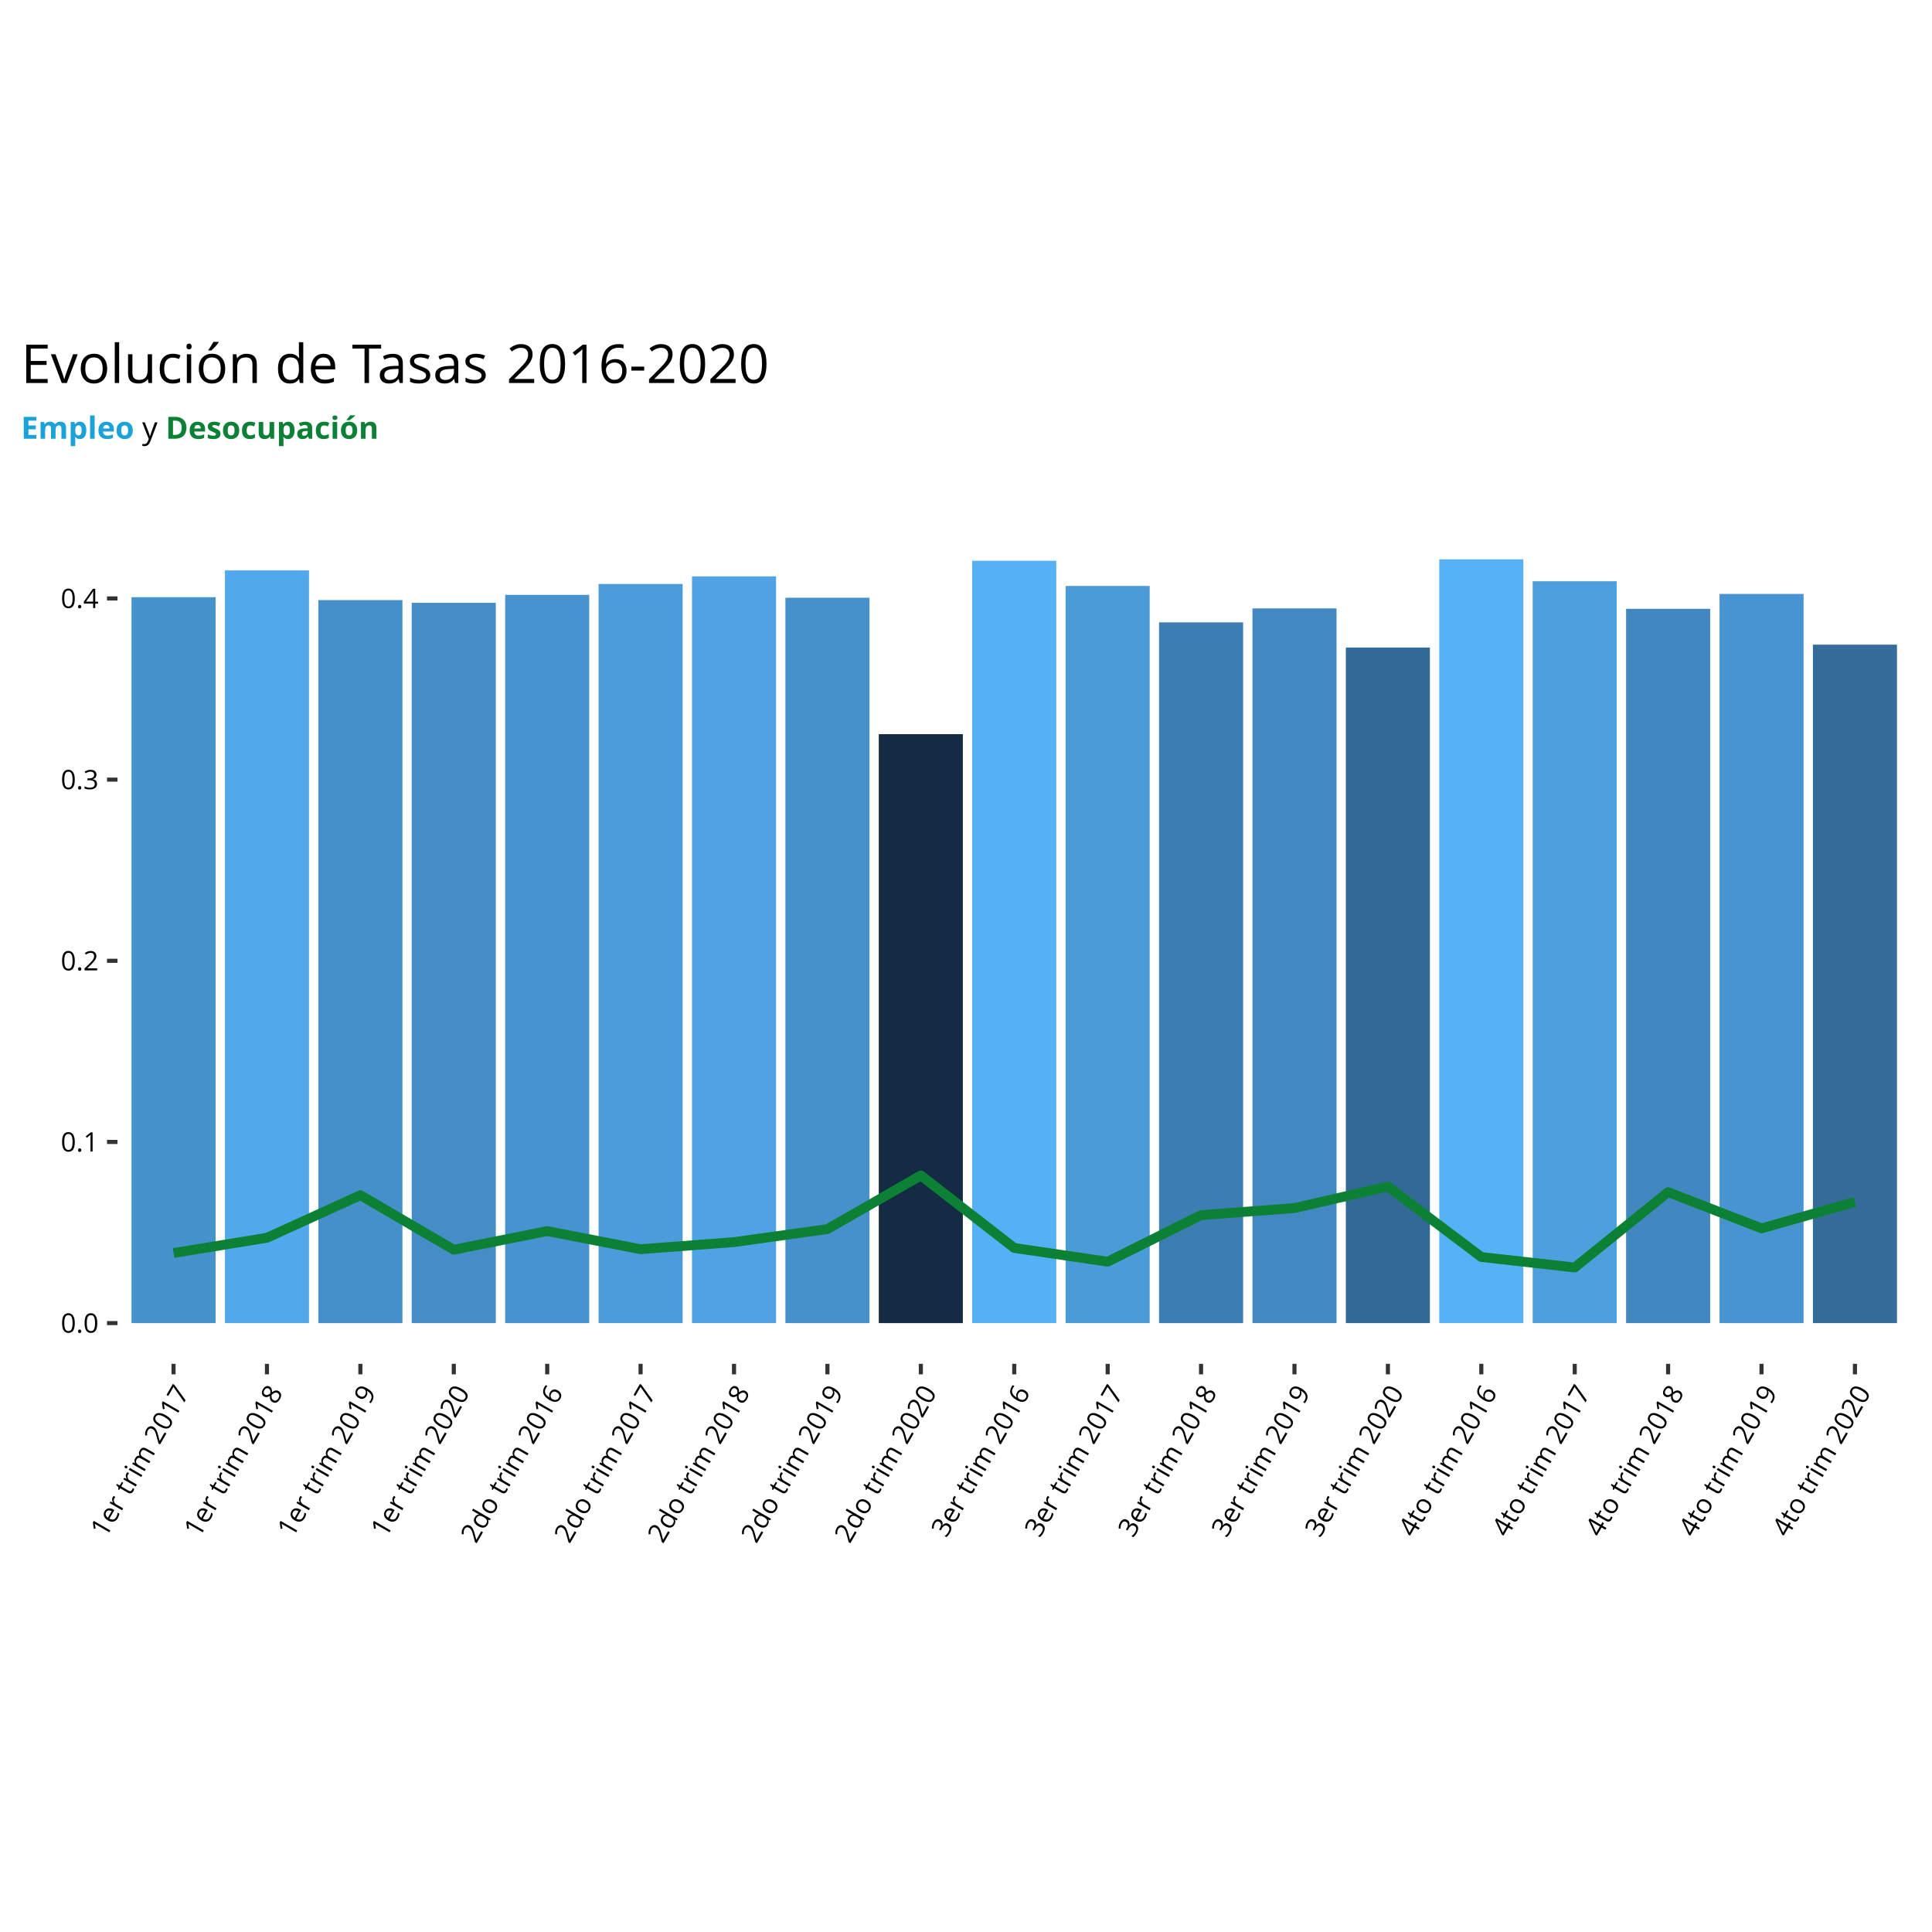
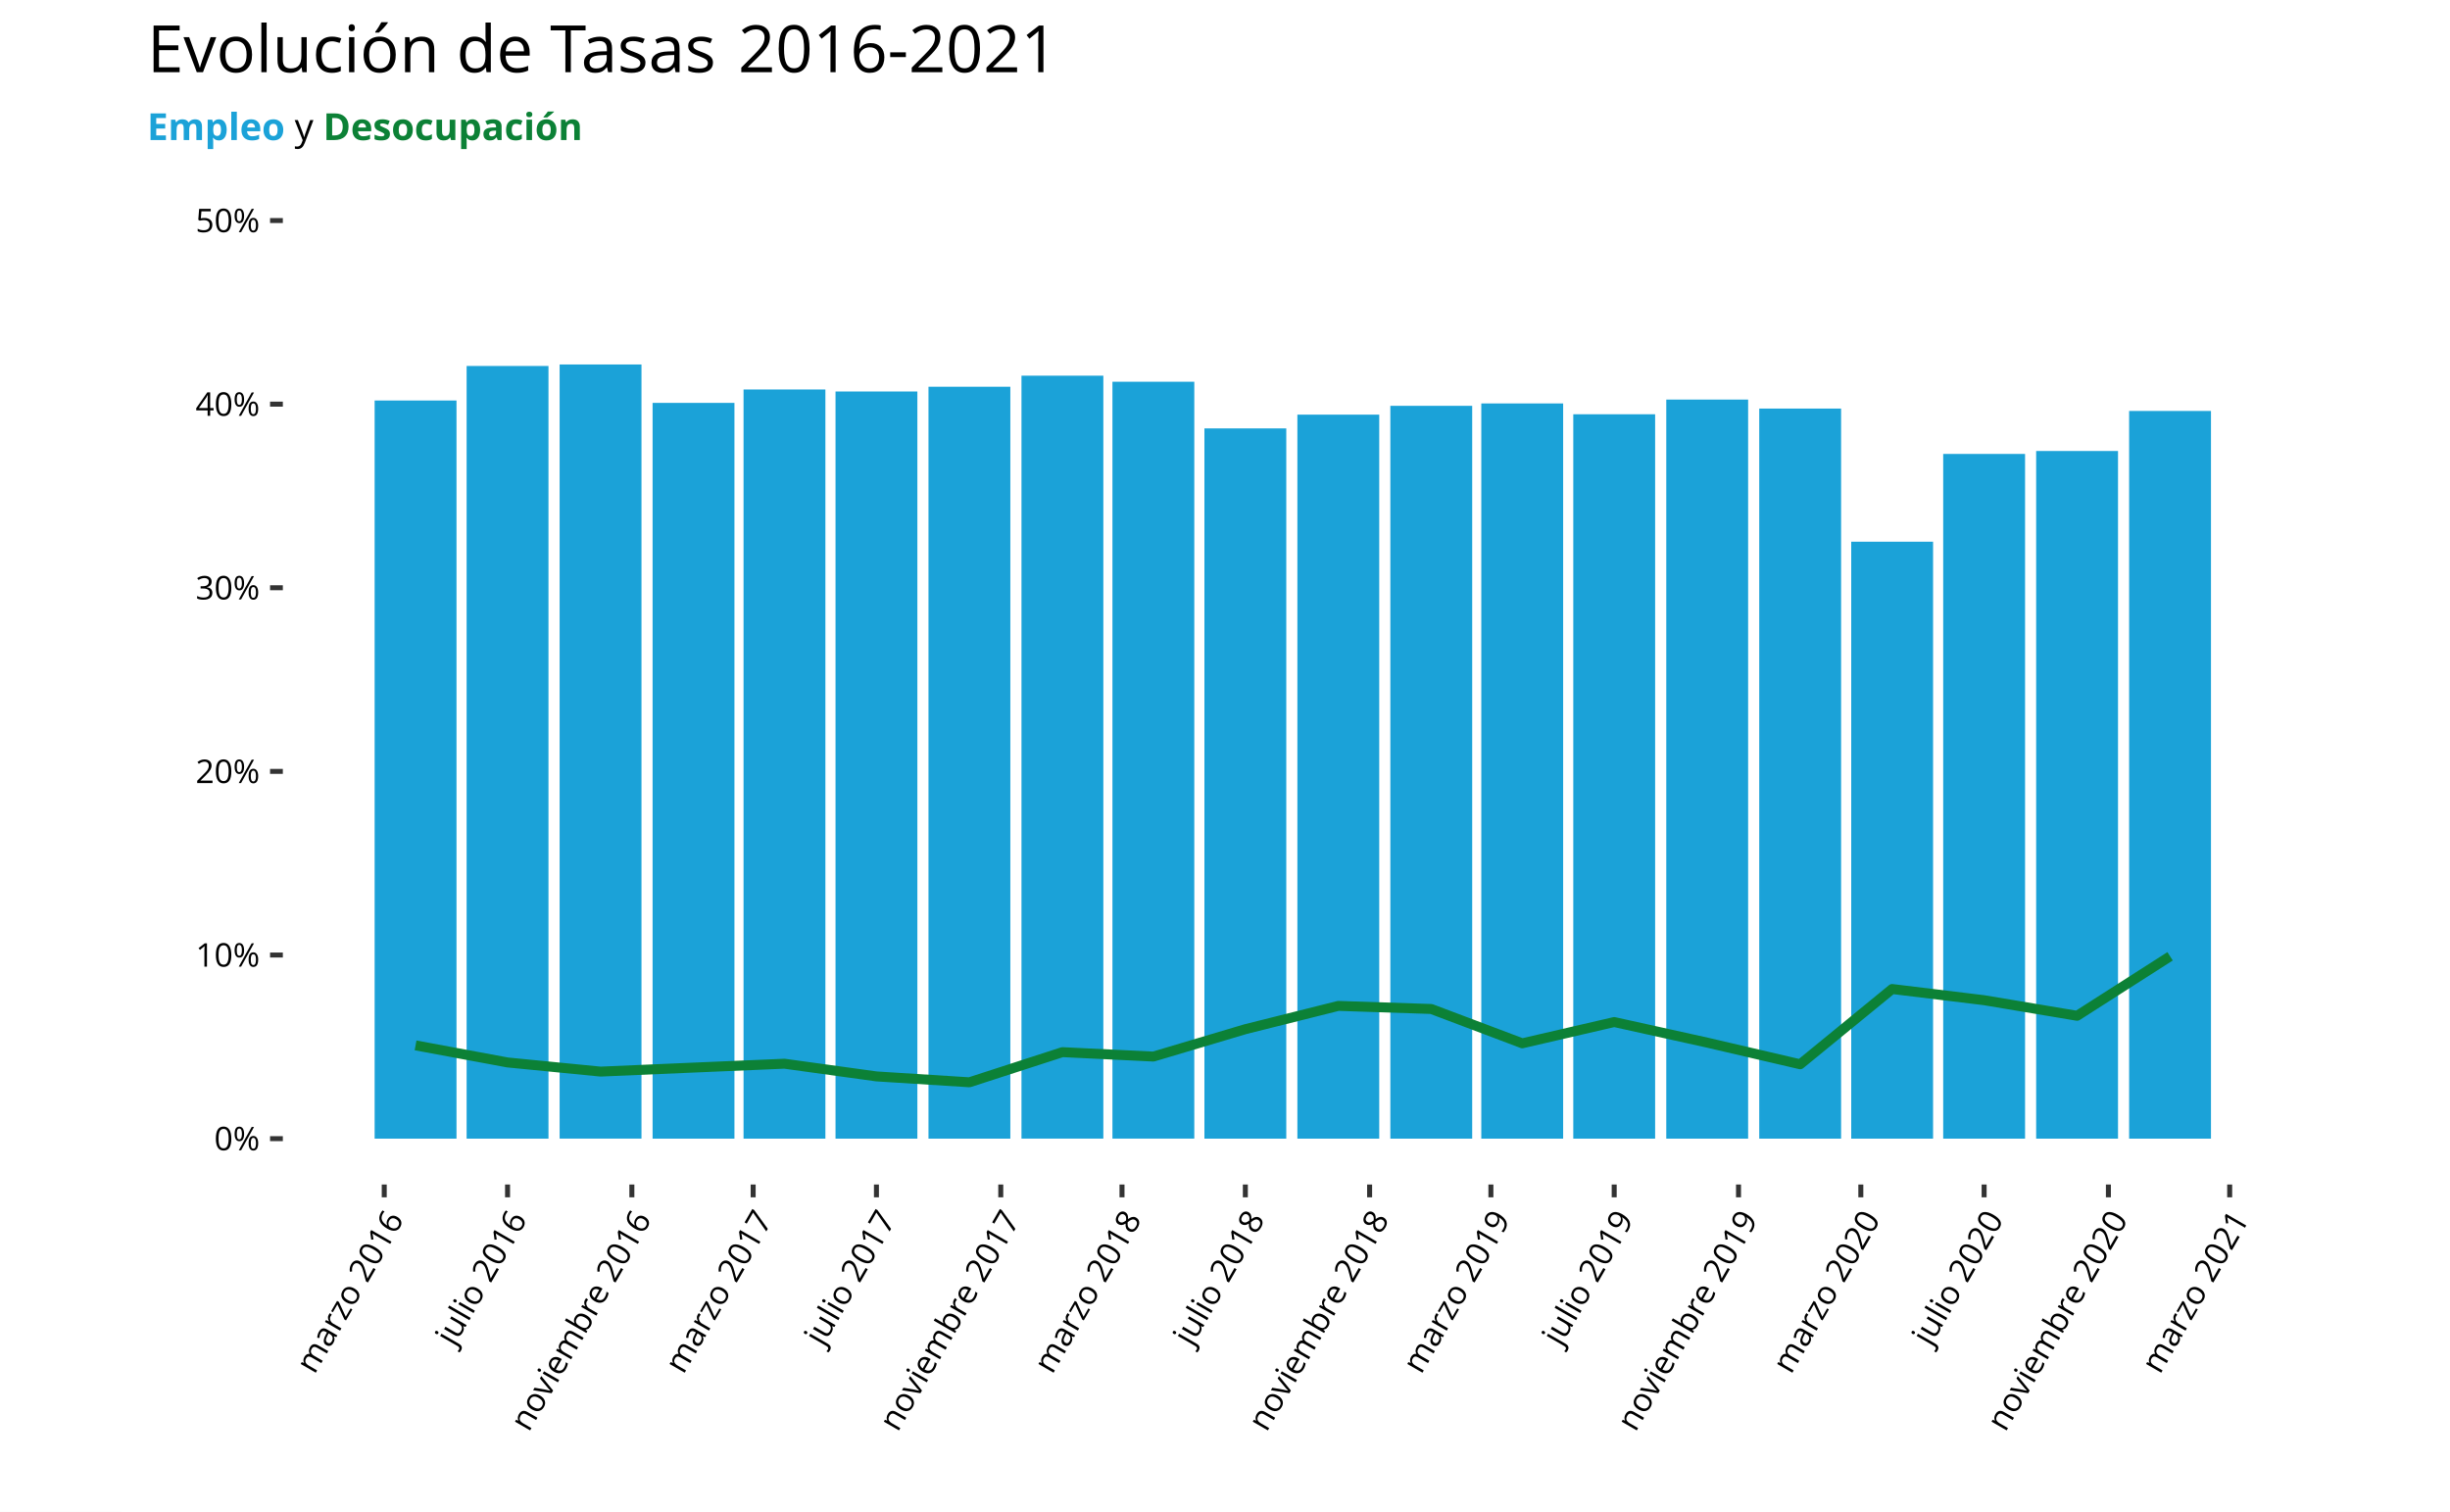
- <svg xmlns="http://www.w3.org/2000/svg" class="svglite" width="504.00pt" height="504.00pt" viewBox="0 0 504.00 504.00">
+ <svg xmlns="http://www.w3.org/2000/svg" class="svglite" width="525.00pt" height="324.00pt" viewBox="0 0 525.00 324.00">
  <defs>
    <style type="text/css">
    .svglite line, .svglite polyline, .svglite polygon, .svglite path, .svglite rect, .svglite circle {
      fill: none;
      stroke: #000000;
      stroke-linecap: round;
      stroke-linejoin: round;
      stroke-miterlimit: 10.00;
    }
  </style>
  </defs>
  <rect width="100%" height="100%" style="stroke: none; fill: #FFFFFF;" />
  <defs>
-     <clipPath id="cpMC4wMHw1MDQuMDB8MC4wMHw1MDQuMDA=">
-       <rect x="0.00" y="0.00" width="504.00" height="504.00" />
+     <clipPath id="cpMC4wMHw1MjUuMDB8MC4wMHwzMjQuMDA=">
+       <rect x="0.00" y="0.00" width="525.00" height="324.00" />
    </clipPath>
  </defs>
-   <g clip-path="url(#cpMC4wMHw1MDQuMDB8MC4wMHw1MDQuMDA=)">
+   <g clip-path="url(#cpMC4wMHw1MjUuMDB8MC4wMHwzMjQuMDA=)">
</g>
  <defs>
-     <clipPath id="cpMC4wMHw1MDQuMDB8ODQuNDN8NDE5LjU3">
-       <rect x="0.00" y="84.43" width="504.00" height="335.13" />
+     <clipPath id="cpMjYuMDZ8NDk4Ljk0fDAuMDB8MzI0LjAw">
+       <rect x="26.06" y="0.00" width="472.88" height="324.00" />
    </clipPath>
  </defs>
-   <g clip-path="url(#cpMC4wMHw1MDQuMDB8ODQuNDN8NDE5LjU3)">
-     <rect x="0.00" y="84.43" width="504.00" height="335.13" style="stroke-width: 1.07; stroke: #FFFFFF; fill: #FFFFFF;" />
+   <g clip-path="url(#cpMjYuMDZ8NDk4Ljk0fDAuMDB8MzI0LjAw)">
+     <rect x="26.06" y="0.00" width="472.88" height="324.00" style="stroke-width: 1.07; stroke: #FFFFFF; fill: #FFFFFF;" />
  </g>
-   <g clip-path="url(#cpMC4wMHw1MDQuMDB8MC4wMHw1MDQuMDA=)">
+   <g clip-path="url(#cpMC4wMHw1MjUuMDB8MC4wMHwzMjQuMDA=)">
</g>
  <defs>
-     <clipPath id="cpMzAuNjV8NDk4LjUyfDEyMS44NnwzNTUuNzk=">
-       <rect x="30.65" y="121.86" width="467.87" height="233.93" />
+     <clipPath id="cpNjAuNjF8NDkzLjQ2fDM3LjQzfDI1My44NQ==">
+       <rect x="60.61" y="37.43" width="432.85" height="216.43" />
    </clipPath>
  </defs>
-   <g clip-path="url(#cpMzAuNjV8NDk4LjUyfDEyMS44NnwzNTUuNzk=)">
-     <polyline points="30.65,321.53 498.52,321.53 " style="stroke-width: 0.53; stroke: #FFFFFF; stroke-linecap: butt;" />
-     <polyline points="30.65,274.27 498.52,274.27 " style="stroke-width: 0.53; stroke: #FFFFFF; stroke-linecap: butt;" />
-     <polyline points="30.65,227.01 498.52,227.01 " style="stroke-width: 0.53; stroke: #FFFFFF; stroke-linecap: butt;" />
-     <polyline points="30.65,179.75 498.52,179.75 " style="stroke-width: 0.53; stroke: #FFFFFF; stroke-linecap: butt;" />
-     <polyline points="30.65,132.49 498.52,132.49 " style="stroke-width: 0.53; stroke: #FFFFFF; stroke-linecap: butt;" />
-     <rect x="131.78" y="155.18" width="21.93" height="189.98" style="stroke-width: 2.13; stroke: none; stroke-linecap: square; stroke-linejoin: miter; fill: #4793CF;" />
-     <rect x="253.62" y="146.29" width="21.93" height="198.87" style="stroke-width: 2.13; stroke: none; stroke-linecap: square; stroke-linejoin: miter; fill: #55B0F5;" />
-     <rect x="375.46" y="145.91" width="21.93" height="199.25" style="stroke-width: 2.13; stroke: none; stroke-linecap: square; stroke-linejoin: miter; fill: #56B1F7;" />
-     <rect x="34.31" y="155.79" width="21.93" height="189.37" style="stroke-width: 2.13; stroke: none; stroke-linecap: square; stroke-linejoin: miter; fill: #4692CD;" />
-     <rect x="156.15" y="152.34" width="21.93" height="192.82" style="stroke-width: 2.13; stroke: none; stroke-linecap: square; stroke-linejoin: miter; fill: #4C9CDB;" />
-     <rect x="277.99" y="152.86" width="21.93" height="192.30" style="stroke-width: 2.13; stroke: none; stroke-linecap: square; stroke-linejoin: miter; fill: #4B9BD9;" />
-     <rect x="399.83" y="151.63" width="21.93" height="193.53" style="stroke-width: 2.13; stroke: none; stroke-linecap: square; stroke-linejoin: miter; fill: #4D9FDE;" />
-     <rect x="58.68" y="148.80" width="21.93" height="196.36" style="stroke-width: 2.13; stroke: none; stroke-linecap: square; stroke-linejoin: miter; fill: #51A8EB;" />
-     <rect x="180.52" y="150.36" width="21.93" height="194.80" style="stroke-width: 2.13; stroke: none; stroke-linecap: square; stroke-linejoin: miter; fill: #4FA3E4;" />
-     <rect x="302.36" y="162.36" width="21.93" height="182.80" style="stroke-width: 2.13; stroke: none; stroke-linecap: square; stroke-linejoin: miter; fill: #3C7DB2;" />
-     <rect x="424.20" y="158.82" width="21.93" height="186.34" style="stroke-width: 2.13; stroke: none; stroke-linecap: square; stroke-linejoin: miter; fill: #4288C0;" />
-     <rect x="83.05" y="156.55" width="21.93" height="188.61" style="stroke-width: 2.13; stroke: none; stroke-linecap: square; stroke-linejoin: miter; fill: #458FCA;" />
-     <rect x="204.89" y="155.93" width="21.93" height="189.23" style="stroke-width: 2.13; stroke: none; stroke-linecap: square; stroke-linejoin: miter; fill: #4691CC;" />
-     <rect x="326.73" y="158.72" width="21.93" height="186.44" style="stroke-width: 2.13; stroke: none; stroke-linecap: square; stroke-linejoin: miter; fill: #4288C1;" />
-     <rect x="448.57" y="154.94" width="21.93" height="190.22" style="stroke-width: 2.13; stroke: none; stroke-linecap: square; stroke-linejoin: miter; fill: #4894D0;" />
-     <rect x="107.41" y="157.26" width="21.93" height="187.90" style="stroke-width: 2.13; stroke: none; stroke-linecap: square; stroke-linejoin: miter; fill: #448DC7;" />
-     <rect x="229.25" y="191.52" width="21.93" height="153.64" style="stroke-width: 2.13; stroke: none; stroke-linecap: square; stroke-linejoin: miter; fill: #132B43;" />
-     <rect x="351.09" y="168.93" width="21.93" height="176.23" style="stroke-width: 2.13; stroke: none; stroke-linecap: square; stroke-linejoin: miter; fill: #326A97;" />
-     <rect x="472.93" y="168.17" width="21.93" height="176.99" style="stroke-width: 2.13; stroke: none; stroke-linecap: square; stroke-linejoin: miter; fill: #346C9A;" />
-     <polyline points="45.27,326.87 69.64,322.90 94.01,311.79 118.38,326.02 142.75,321.15 167.11,325.88 191.48,324.03 215.85,320.63 240.22,306.64 264.59,325.55 288.96,329.14 313.32,316.99 337.69,315.15 362.06,309.53 386.43,327.91 410.80,330.65 435.16,310.99 459.53,320.44 483.90,313.54 " style="stroke-width: 2.56; stroke: #0C8136; stroke-linecap: butt;" />
+   <g clip-path="url(#cpNjAuNjF8NDkzLjQ2fDM3LjQzfDI1My44NQ==)">
+     <polyline points="60.61,224.34 493.46,224.34 " style="stroke-width: 0.53; stroke: #FFFFFF; stroke-linecap: butt;" />
+     <polyline points="60.61,184.99 493.46,184.99 " style="stroke-width: 0.53; stroke: #FFFFFF; stroke-linecap: butt;" />
+     <polyline points="60.61,145.64 493.46,145.64 " style="stroke-width: 0.53; stroke: #FFFFFF; stroke-linecap: butt;" />
+     <polyline points="60.61,106.29 493.46,106.29 " style="stroke-width: 0.53; stroke: #FFFFFF; stroke-linecap: butt;" />
+     <polyline points="60.61,66.94 493.46,66.94 " style="stroke-width: 0.53; stroke: #FFFFFF; stroke-linecap: butt;" />
+     <polyline points="69.13,253.85 69.13,37.43 " style="stroke-width: 0.53; stroke: #FFFFFF; stroke-linecap: butt;" />
+     <polyline points="95.55,253.85 95.55,37.43 " style="stroke-width: 0.53; stroke: #FFFFFF; stroke-linecap: butt;" />
+     <polyline points="122.08,253.85 122.08,37.43 " style="stroke-width: 0.53; stroke: #FFFFFF; stroke-linecap: butt;" />
+     <polyline points="148.39,253.85 148.39,37.43 " style="stroke-width: 0.53; stroke: #FFFFFF; stroke-linecap: butt;" />
+     <polyline points="174.60,253.85 174.60,37.43 " style="stroke-width: 0.53; stroke: #FFFFFF; stroke-linecap: butt;" />
+     <polyline points="201.13,253.85 201.13,37.43 " style="stroke-width: 0.53; stroke: #FFFFFF; stroke-linecap: butt;" />
+     <polyline points="227.44,253.85 227.44,37.43 " style="stroke-width: 0.53; stroke: #FFFFFF; stroke-linecap: butt;" />
+     <polyline points="253.65,253.85 253.65,37.43 " style="stroke-width: 0.53; stroke: #FFFFFF; stroke-linecap: butt;" />
+     <polyline points="280.18,253.85 280.18,37.43 " style="stroke-width: 0.53; stroke: #FFFFFF; stroke-linecap: butt;" />
+     <polyline points="306.49,253.85 306.49,37.43 " style="stroke-width: 0.53; stroke: #FFFFFF; stroke-linecap: butt;" />
+     <polyline points="332.69,253.85 332.69,37.43 " style="stroke-width: 0.53; stroke: #FFFFFF; stroke-linecap: butt;" />
+     <polyline points="359.22,253.85 359.22,37.43 " style="stroke-width: 0.53; stroke: #FFFFFF; stroke-linecap: butt;" />
+     <polyline points="385.64,253.85 385.64,37.43 " style="stroke-width: 0.53; stroke: #FFFFFF; stroke-linecap: butt;" />
+     <polyline points="411.96,253.85 411.96,37.43 " style="stroke-width: 0.53; stroke: #FFFFFF; stroke-linecap: butt;" />
+     <polyline points="438.49,253.85 438.49,37.43 " style="stroke-width: 0.53; stroke: #FFFFFF; stroke-linecap: butt;" />
+     <polyline points="464.80,253.85 464.80,37.43 " style="stroke-width: 0.53; stroke: #FFFFFF; stroke-linecap: butt;" />
+     <polyline points="491.00,253.85 491.00,37.43 " style="stroke-width: 0.53; stroke: #FFFFFF; stroke-linecap: butt;" />
+     <rect x="80.28" y="85.83" width="17.54" height="158.19" style="stroke-width: 2.13; stroke: none; stroke-linecap: square; stroke-linejoin: miter; fill: #1BA2D8;" />
+     <rect x="99.99" y="78.43" width="17.54" height="165.59" style="stroke-width: 2.13; stroke: none; stroke-linecap: square; stroke-linejoin: miter; fill: #1BA2D8;" />
+     <rect x="119.92" y="78.11" width="17.54" height="165.90" style="stroke-width: 2.13; stroke: none; stroke-linecap: square; stroke-linejoin: miter; fill: #1BA2D8;" />
+     <rect x="139.84" y="86.34" width="17.54" height="157.68" style="stroke-width: 2.13; stroke: none; stroke-linecap: square; stroke-linejoin: miter; fill: #1BA2D8;" />
+     <rect x="159.33" y="83.47" width="17.54" height="160.55" style="stroke-width: 2.13; stroke: none; stroke-linecap: square; stroke-linejoin: miter; fill: #1BA2D8;" />
+     <rect x="179.04" y="83.90" width="17.54" height="160.12" style="stroke-width: 2.13; stroke: none; stroke-linecap: square; stroke-linejoin: miter; fill: #1BA2D8;" />
+     <rect x="198.96" y="82.88" width="17.54" height="161.14" style="stroke-width: 2.13; stroke: none; stroke-linecap: square; stroke-linejoin: miter; fill: #1BA2D8;" />
+     <rect x="218.89" y="80.51" width="17.54" height="163.50" style="stroke-width: 2.13; stroke: none; stroke-linecap: square; stroke-linejoin: miter; fill: #1BA2D8;" />
+     <rect x="238.38" y="81.81" width="17.54" height="162.20" style="stroke-width: 2.13; stroke: none; stroke-linecap: square; stroke-linejoin: miter; fill: #1BA2D8;" />
+     <rect x="258.09" y="91.81" width="17.54" height="152.21" style="stroke-width: 2.13; stroke: none; stroke-linecap: square; stroke-linejoin: miter; fill: #1BA2D8;" />
+     <rect x="278.01" y="88.86" width="17.54" height="155.16" style="stroke-width: 2.13; stroke: none; stroke-linecap: square; stroke-linejoin: miter; fill: #1BA2D8;" />
+     <rect x="297.93" y="86.97" width="17.54" height="157.05" style="stroke-width: 2.13; stroke: none; stroke-linecap: square; stroke-linejoin: miter; fill: #1BA2D8;" />
+     <rect x="317.42" y="86.46" width="17.54" height="157.56" style="stroke-width: 2.13; stroke: none; stroke-linecap: square; stroke-linejoin: miter; fill: #1BA2D8;" />
+     <rect x="337.13" y="88.78" width="17.54" height="155.24" style="stroke-width: 2.13; stroke: none; stroke-linecap: square; stroke-linejoin: miter; fill: #1BA2D8;" />
+     <rect x="357.06" y="85.63" width="17.54" height="158.39" style="stroke-width: 2.13; stroke: none; stroke-linecap: square; stroke-linejoin: miter; fill: #1BA2D8;" />
+     <rect x="376.98" y="87.56" width="17.54" height="156.46" style="stroke-width: 2.13; stroke: none; stroke-linecap: square; stroke-linejoin: miter; fill: #1BA2D8;" />
+     <rect x="396.69" y="116.09" width="17.54" height="127.93" style="stroke-width: 2.13; stroke: none; stroke-linecap: square; stroke-linejoin: miter; fill: #1BA2D8;" />
+     <rect x="416.40" y="97.28" width="17.54" height="146.74" style="stroke-width: 2.13; stroke: none; stroke-linecap: square; stroke-linejoin: miter; fill: #1BA2D8;" />
+     <rect x="436.32" y="96.65" width="17.54" height="147.37" style="stroke-width: 2.13; stroke: none; stroke-linecap: square; stroke-linejoin: miter; fill: #1BA2D8;" />
+     <rect x="456.24" y="88.07" width="17.54" height="155.95" style="stroke-width: 2.13; stroke: none; stroke-linecap: square; stroke-linejoin: miter; fill: #1BA2D8;" />
+     <polyline points="89.05,224.03 108.76,227.69 128.69,229.65 148.61,228.79 168.10,227.96 187.81,230.68 207.73,231.94 227.66,225.48 247.15,226.43 266.86,220.56 286.78,215.57 306.70,216.23 326.20,223.59 345.90,219.03 365.83,223.44 385.75,228.08 405.46,211.95 425.17,214.35 445.09,217.69 465.02,204.94 " style="stroke-width: 2.13; stroke: #0C8136; stroke-linecap: butt;" />
  </g>
-   <g clip-path="url(#cpMC4wMHw1MDQuMDB8MC4wMHw1MDQuMDA=)">
-     <text x="25.72" y="347.66" text-anchor="end" style="font-size: 7.00px; font-family: Open Sans;" textLength="9.87px" lengthAdjust="spacingAndGlyphs">0.0</text>
-     <text x="25.72" y="300.40" text-anchor="end" style="font-size: 7.00px; font-family: Open Sans;" textLength="9.87px" lengthAdjust="spacingAndGlyphs">0.1</text>
-     <text x="25.72" y="253.14" text-anchor="end" style="font-size: 7.00px; font-family: Open Sans;" textLength="9.87px" lengthAdjust="spacingAndGlyphs">0.2</text>
-     <text x="25.72" y="205.88" text-anchor="end" style="font-size: 7.00px; font-family: Open Sans;" textLength="9.87px" lengthAdjust="spacingAndGlyphs">0.3</text>
-     <text x="25.72" y="158.62" text-anchor="end" style="font-size: 7.00px; font-family: Open Sans;" textLength="9.87px" lengthAdjust="spacingAndGlyphs">0.4</text>
-     <polyline points="27.91,345.16 30.65,345.16 " style="stroke-width: 1.07; stroke: #333333; stroke-linecap: butt;" />
-     <polyline points="27.91,297.90 30.65,297.90 " style="stroke-width: 1.07; stroke: #333333; stroke-linecap: butt;" />
-     <polyline points="27.91,250.64 30.65,250.64 " style="stroke-width: 1.07; stroke: #333333; stroke-linecap: butt;" />
-     <polyline points="27.91,203.38 30.65,203.38 " style="stroke-width: 1.07; stroke: #333333; stroke-linecap: butt;" />
-     <polyline points="27.91,156.12 30.65,156.12 " style="stroke-width: 1.07; stroke: #333333; stroke-linecap: butt;" />
-     <polyline points="45.27,358.53 45.27,355.79 " style="stroke-width: 1.07; stroke: #333333; stroke-linecap: butt;" />
-     <polyline points="69.64,358.53 69.64,355.79 " style="stroke-width: 1.07; stroke: #333333; stroke-linecap: butt;" />
-     <polyline points="94.01,358.53 94.01,355.79 " style="stroke-width: 1.07; stroke: #333333; stroke-linecap: butt;" />
-     <polyline points="118.38,358.53 118.38,355.79 " style="stroke-width: 1.07; stroke: #333333; stroke-linecap: butt;" />
-     <polyline points="142.75,358.53 142.75,355.79 " style="stroke-width: 1.07; stroke: #333333; stroke-linecap: butt;" />
-     <polyline points="167.11,358.53 167.11,355.79 " style="stroke-width: 1.07; stroke: #333333; stroke-linecap: butt;" />
-     <polyline points="191.48,358.53 191.48,355.79 " style="stroke-width: 1.07; stroke: #333333; stroke-linecap: butt;" />
-     <polyline points="215.85,358.53 215.85,355.79 " style="stroke-width: 1.07; stroke: #333333; stroke-linecap: butt;" />
-     <polyline points="240.22,358.53 240.22,355.79 " style="stroke-width: 1.07; stroke: #333333; stroke-linecap: butt;" />
-     <polyline points="264.59,358.53 264.59,355.79 " style="stroke-width: 1.07; stroke: #333333; stroke-linecap: butt;" />
-     <polyline points="288.96,358.53 288.96,355.79 " style="stroke-width: 1.07; stroke: #333333; stroke-linecap: butt;" />
-     <polyline points="313.32,358.53 313.32,355.79 " style="stroke-width: 1.07; stroke: #333333; stroke-linecap: butt;" />
-     <polyline points="337.69,358.53 337.69,355.79 " style="stroke-width: 1.07; stroke: #333333; stroke-linecap: butt;" />
-     <polyline points="362.06,358.53 362.06,355.79 " style="stroke-width: 1.07; stroke: #333333; stroke-linecap: butt;" />
-     <polyline points="386.43,358.53 386.43,355.79 " style="stroke-width: 1.07; stroke: #333333; stroke-linecap: butt;" />
-     <polyline points="410.80,358.53 410.80,355.79 " style="stroke-width: 1.07; stroke: #333333; stroke-linecap: butt;" />
-     <polyline points="435.16,358.53 435.16,355.79 " style="stroke-width: 1.07; stroke: #333333; stroke-linecap: butt;" />
-     <polyline points="459.53,358.53 459.53,355.79 " style="stroke-width: 1.07; stroke: #333333; stroke-linecap: butt;" />
-     <polyline points="483.90,358.53 483.90,355.79 " style="stroke-width: 1.07; stroke: #333333; stroke-linecap: butt;" />
-     <text transform="translate(49.60,363.22) rotate(-60)" text-anchor="end" style="font-size: 7.00px; font-family: Open Sans;" textLength="44.05px" lengthAdjust="spacingAndGlyphs">1er trim 2017</text>
-     <text transform="translate(73.97,363.22) rotate(-60)" text-anchor="end" style="font-size: 7.00px; font-family: Open Sans;" textLength="44.05px" lengthAdjust="spacingAndGlyphs">1er trim 2018</text>
-     <text transform="translate(98.34,363.22) rotate(-60)" text-anchor="end" style="font-size: 7.00px; font-family: Open Sans;" textLength="44.05px" lengthAdjust="spacingAndGlyphs">1er trim 2019</text>
-     <text transform="translate(122.71,363.22) rotate(-60)" text-anchor="end" style="font-size: 7.00px; font-family: Open Sans;" textLength="44.05px" lengthAdjust="spacingAndGlyphs">1er trim 2020</text>
-     <text transform="translate(147.07,363.22) rotate(-60)" text-anchor="end" style="font-size: 7.00px; font-family: Open Sans;" textLength="45.78px" lengthAdjust="spacingAndGlyphs">2do trim 2016</text>
-     <text transform="translate(171.44,363.22) rotate(-60)" text-anchor="end" style="font-size: 7.00px; font-family: Open Sans;" textLength="45.78px" lengthAdjust="spacingAndGlyphs">2do trim 2017</text>
-     <text transform="translate(195.81,363.22) rotate(-60)" text-anchor="end" style="font-size: 7.00px; font-family: Open Sans;" textLength="45.78px" lengthAdjust="spacingAndGlyphs">2do trim 2018</text>
-     <text transform="translate(220.18,363.22) rotate(-60)" text-anchor="end" style="font-size: 7.00px; font-family: Open Sans;" textLength="45.78px" lengthAdjust="spacingAndGlyphs">2do trim 2019</text>
-     <text transform="translate(244.55,363.22) rotate(-60)" text-anchor="end" style="font-size: 7.00px; font-family: Open Sans;" textLength="45.78px" lengthAdjust="spacingAndGlyphs">2do trim 2020</text>
-     <text transform="translate(268.91,363.22) rotate(-60)" text-anchor="end" style="font-size: 7.00px; font-family: Open Sans;" textLength="44.05px" lengthAdjust="spacingAndGlyphs">3er trim 2016</text>
-     <text transform="translate(293.28,363.22) rotate(-60)" text-anchor="end" style="font-size: 7.00px; font-family: Open Sans;" textLength="44.05px" lengthAdjust="spacingAndGlyphs">3er trim 2017</text>
-     <text transform="translate(317.65,363.22) rotate(-60)" text-anchor="end" style="font-size: 7.00px; font-family: Open Sans;" textLength="44.05px" lengthAdjust="spacingAndGlyphs">3er trim 2018</text>
-     <text transform="translate(342.02,363.22) rotate(-60)" text-anchor="end" style="font-size: 7.00px; font-family: Open Sans;" textLength="44.05px" lengthAdjust="spacingAndGlyphs">3er trim 2019</text>
-     <text transform="translate(366.39,363.22) rotate(-60)" text-anchor="end" style="font-size: 7.00px; font-family: Open Sans;" textLength="44.05px" lengthAdjust="spacingAndGlyphs">3er trim 2020</text>
-     <text transform="translate(390.75,363.22) rotate(-60)" text-anchor="end" style="font-size: 7.00px; font-family: Open Sans;" textLength="43.96px" lengthAdjust="spacingAndGlyphs">4to trim 2016</text>
-     <text transform="translate(415.12,363.22) rotate(-60)" text-anchor="end" style="font-size: 7.00px; font-family: Open Sans;" textLength="43.96px" lengthAdjust="spacingAndGlyphs">4to trim 2017</text>
-     <text transform="translate(439.49,363.22) rotate(-60)" text-anchor="end" style="font-size: 7.00px; font-family: Open Sans;" textLength="43.96px" lengthAdjust="spacingAndGlyphs">4to trim 2018</text>
-     <text transform="translate(463.86,363.22) rotate(-60)" text-anchor="end" style="font-size: 7.00px; font-family: Open Sans;" textLength="43.96px" lengthAdjust="spacingAndGlyphs">4to trim 2019</text>
-     <text transform="translate(488.23,363.22) rotate(-60)" text-anchor="end" style="font-size: 7.00px; font-family: Open Sans;" textLength="43.96px" lengthAdjust="spacingAndGlyphs">4to trim 2020</text>
-     <text x="5.48" y="114.46" style="font-size: 8.00px; font-weight: bold; fill: #1BA2D8; font-family: Open Sans;" textLength="29.51px" lengthAdjust="spacingAndGlyphs">Empleo</text>
-     <text x="37.07" y="114.46" style="font-size: 8.00px; font-family: Open Sans;" textLength="4.03px" lengthAdjust="spacingAndGlyphs">y</text>
-     <text x="43.19" y="114.46" style="font-size: 8.00px; font-weight: bold; fill: #0C8136; font-family: Open Sans;" textLength="55.59px" lengthAdjust="spacingAndGlyphs">Desocupación</text>
-     <text x="5.48" y="99.91" style="font-size: 14.00px; font-family: Open Sans;" textLength="62.63px" lengthAdjust="spacingAndGlyphs">Evolución</text>
-     <text x="71.74" y="99.91" style="font-size: 14.00px; font-family: Open Sans;" textLength="16.43px" lengthAdjust="spacingAndGlyphs">de</text>
-     <text x="91.81" y="99.91" style="font-size: 14.00px; font-family: Open Sans;" textLength="36.66px" lengthAdjust="spacingAndGlyphs">Tasas</text>
-     <text x="132.10" y="99.91" style="font-size: 14.00px; font-family: Open Sans;" textLength="68.56px" lengthAdjust="spacingAndGlyphs">2016-2020</text>
+   <g clip-path="url(#cpMC4wMHw1MjUuMDB8MC4wMHwzMjQuMDA=)">
+     <text x="55.68" y="246.51" text-anchor="end" style="font-size: 7.00px; font-family: Open Sans;" textLength="9.76px" lengthAdjust="spacingAndGlyphs">0%</text>
+     <text x="55.68" y="207.16" text-anchor="end" style="font-size: 7.00px; font-family: Open Sans;" textLength="13.77px" lengthAdjust="spacingAndGlyphs">10%</text>
+     <text x="55.68" y="167.81" text-anchor="end" style="font-size: 7.00px; font-family: Open Sans;" textLength="13.77px" lengthAdjust="spacingAndGlyphs">20%</text>
+     <text x="55.68" y="128.46" text-anchor="end" style="font-size: 7.00px; font-family: Open Sans;" textLength="13.77px" lengthAdjust="spacingAndGlyphs">30%</text>
+     <text x="55.68" y="89.11" text-anchor="end" style="font-size: 7.00px; font-family: Open Sans;" textLength="13.77px" lengthAdjust="spacingAndGlyphs">40%</text>
+     <text x="55.68" y="49.76" text-anchor="end" style="font-size: 7.00px; font-family: Open Sans;" textLength="13.77px" lengthAdjust="spacingAndGlyphs">50%</text>
+     <polyline points="57.87,244.02 60.61,244.02 " style="stroke-width: 1.07; stroke: #333333; stroke-linecap: butt;" />
+     <polyline points="57.87,204.67 60.61,204.67 " style="stroke-width: 1.07; stroke: #333333; stroke-linecap: butt;" />
+     <polyline points="57.87,165.31 60.61,165.31 " style="stroke-width: 1.07; stroke: #333333; stroke-linecap: butt;" />
+     <polyline points="57.87,125.96 60.61,125.96 " style="stroke-width: 1.07; stroke: #333333; stroke-linecap: butt;" />
+     <polyline points="57.87,86.61 60.61,86.61 " style="stroke-width: 1.07; stroke: #333333; stroke-linecap: butt;" />
+     <polyline points="57.87,47.26 60.61,47.26 " style="stroke-width: 1.07; stroke: #333333; stroke-linecap: butt;" />
+     <polyline points="82.34,256.59 82.34,253.85 " style="stroke-width: 1.07; stroke: #333333; stroke-linecap: butt;" />
+     <polyline points="108.76,256.59 108.76,253.85 " style="stroke-width: 1.07; stroke: #333333; stroke-linecap: butt;" />
+     <polyline points="135.40,256.59 135.40,253.85 " style="stroke-width: 1.07; stroke: #333333; stroke-linecap: butt;" />
+     <polyline points="161.39,256.59 161.39,253.85 " style="stroke-width: 1.07; stroke: #333333; stroke-linecap: butt;" />
+     <polyline points="187.81,256.59 187.81,253.85 " style="stroke-width: 1.07; stroke: #333333; stroke-linecap: butt;" />
+     <polyline points="214.45,256.59 214.45,253.85 " style="stroke-width: 1.07; stroke: #333333; stroke-linecap: butt;" />
+     <polyline points="240.43,256.59 240.43,253.85 " style="stroke-width: 1.07; stroke: #333333; stroke-linecap: butt;" />
+     <polyline points="266.86,256.59 266.86,253.85 " style="stroke-width: 1.07; stroke: #333333; stroke-linecap: butt;" />
+     <polyline points="293.49,256.59 293.49,253.85 " style="stroke-width: 1.07; stroke: #333333; stroke-linecap: butt;" />
+     <polyline points="319.48,256.59 319.48,253.85 " style="stroke-width: 1.07; stroke: #333333; stroke-linecap: butt;" />
+     <polyline points="345.90,256.59 345.90,253.85 " style="stroke-width: 1.07; stroke: #333333; stroke-linecap: butt;" />
+     <polyline points="372.54,256.59 372.54,253.85 " style="stroke-width: 1.07; stroke: #333333; stroke-linecap: butt;" />
+     <polyline points="398.75,256.59 398.75,253.85 " style="stroke-width: 1.07; stroke: #333333; stroke-linecap: butt;" />
+     <polyline points="425.17,256.59 425.17,253.85 " style="stroke-width: 1.07; stroke: #333333; stroke-linecap: butt;" />
+     <polyline points="451.80,256.59 451.80,253.85 " style="stroke-width: 1.07; stroke: #333333; stroke-linecap: butt;" />
+     <polyline points="477.79,256.59 477.79,253.85 " style="stroke-width: 1.07; stroke: #333333; stroke-linecap: butt;" />
+     <text transform="translate(86.67,261.28) rotate(-60)" text-anchor="end" style="font-size: 7.00px; font-family: Open Sans;" textLength="38.60px" lengthAdjust="spacingAndGlyphs">marzo 2016</text>
+     <text transform="translate(113.09,261.28) rotate(-60)" text-anchor="end" style="font-size: 7.00px; font-family: Open Sans;" textLength="31.67px" lengthAdjust="spacingAndGlyphs">julio 2016</text>
+     <text transform="translate(139.73,261.28) rotate(-60)" text-anchor="end" style="font-size: 7.00px; font-family: Open Sans;" textLength="53.14px" lengthAdjust="spacingAndGlyphs">noviembre 2016</text>
+     <text transform="translate(165.72,261.28) rotate(-60)" text-anchor="end" style="font-size: 7.00px; font-family: Open Sans;" textLength="38.60px" lengthAdjust="spacingAndGlyphs">marzo 2017</text>
+     <text transform="translate(192.14,261.28) rotate(-60)" text-anchor="end" style="font-size: 7.00px; font-family: Open Sans;" textLength="31.67px" lengthAdjust="spacingAndGlyphs">julio 2017</text>
+     <text transform="translate(218.77,261.28) rotate(-60)" text-anchor="end" style="font-size: 7.00px; font-family: Open Sans;" textLength="53.14px" lengthAdjust="spacingAndGlyphs">noviembre 2017</text>
+     <text transform="translate(244.76,261.28) rotate(-60)" text-anchor="end" style="font-size: 7.00px; font-family: Open Sans;" textLength="38.60px" lengthAdjust="spacingAndGlyphs">marzo 2018</text>
+     <text transform="translate(271.18,261.28) rotate(-60)" text-anchor="end" style="font-size: 7.00px; font-family: Open Sans;" textLength="31.67px" lengthAdjust="spacingAndGlyphs">julio 2018</text>
+     <text transform="translate(297.82,261.28) rotate(-60)" text-anchor="end" style="font-size: 7.00px; font-family: Open Sans;" textLength="53.14px" lengthAdjust="spacingAndGlyphs">noviembre 2018</text>
+     <text transform="translate(323.81,261.28) rotate(-60)" text-anchor="end" style="font-size: 7.00px; font-family: Open Sans;" textLength="38.60px" lengthAdjust="spacingAndGlyphs">marzo 2019</text>
+     <text transform="translate(350.23,261.28) rotate(-60)" text-anchor="end" style="font-size: 7.00px; font-family: Open Sans;" textLength="31.67px" lengthAdjust="spacingAndGlyphs">julio 2019</text>
+     <text transform="translate(376.87,261.28) rotate(-60)" text-anchor="end" style="font-size: 7.00px; font-family: Open Sans;" textLength="53.14px" lengthAdjust="spacingAndGlyphs">noviembre 2019</text>
+     <text transform="translate(403.07,261.28) rotate(-60)" text-anchor="end" style="font-size: 7.00px; font-family: Open Sans;" textLength="38.60px" lengthAdjust="spacingAndGlyphs">marzo 2020</text>
+     <text transform="translate(429.49,261.28) rotate(-60)" text-anchor="end" style="font-size: 7.00px; font-family: Open Sans;" textLength="31.67px" lengthAdjust="spacingAndGlyphs">julio 2020</text>
+     <text transform="translate(456.13,261.28) rotate(-60)" text-anchor="end" style="font-size: 7.00px; font-family: Open Sans;" textLength="53.14px" lengthAdjust="spacingAndGlyphs">noviembre 2020</text>
+     <text transform="translate(482.12,261.28) rotate(-60)" text-anchor="end" style="font-size: 7.00px; font-family: Open Sans;" textLength="38.60px" lengthAdjust="spacingAndGlyphs">marzo 2021</text>
+     <text x="31.54" y="30.02" style="font-size: 8.00px; font-weight: bold; fill: #1BA2D8; font-family: Open Sans;" textLength="29.51px" lengthAdjust="spacingAndGlyphs">Empleo</text>
+     <text x="63.13" y="30.02" style="font-size: 8.00px; font-family: Open Sans;" textLength="4.03px" lengthAdjust="spacingAndGlyphs">y</text>
+     <text x="69.24" y="30.02" style="font-size: 8.00px; font-weight: bold; fill: #0C8136; font-family: Open Sans;" textLength="55.59px" lengthAdjust="spacingAndGlyphs">Desocupación</text>
+     <text x="31.54" y="15.47" style="font-size: 14.00px; font-family: Open Sans;" textLength="62.63px" lengthAdjust="spacingAndGlyphs">Evolución</text>
+     <text x="97.80" y="15.47" style="font-size: 14.00px; font-family: Open Sans;" textLength="16.43px" lengthAdjust="spacingAndGlyphs">de</text>
+     <text x="117.87" y="15.47" style="font-size: 14.00px; font-family: Open Sans;" textLength="36.66px" lengthAdjust="spacingAndGlyphs">Tasas</text>
+     <text x="158.16" y="15.47" style="font-size: 14.00px; font-family: Open Sans;" textLength="68.56px" lengthAdjust="spacingAndGlyphs">2016-2021</text>
  </g>
</svg>
